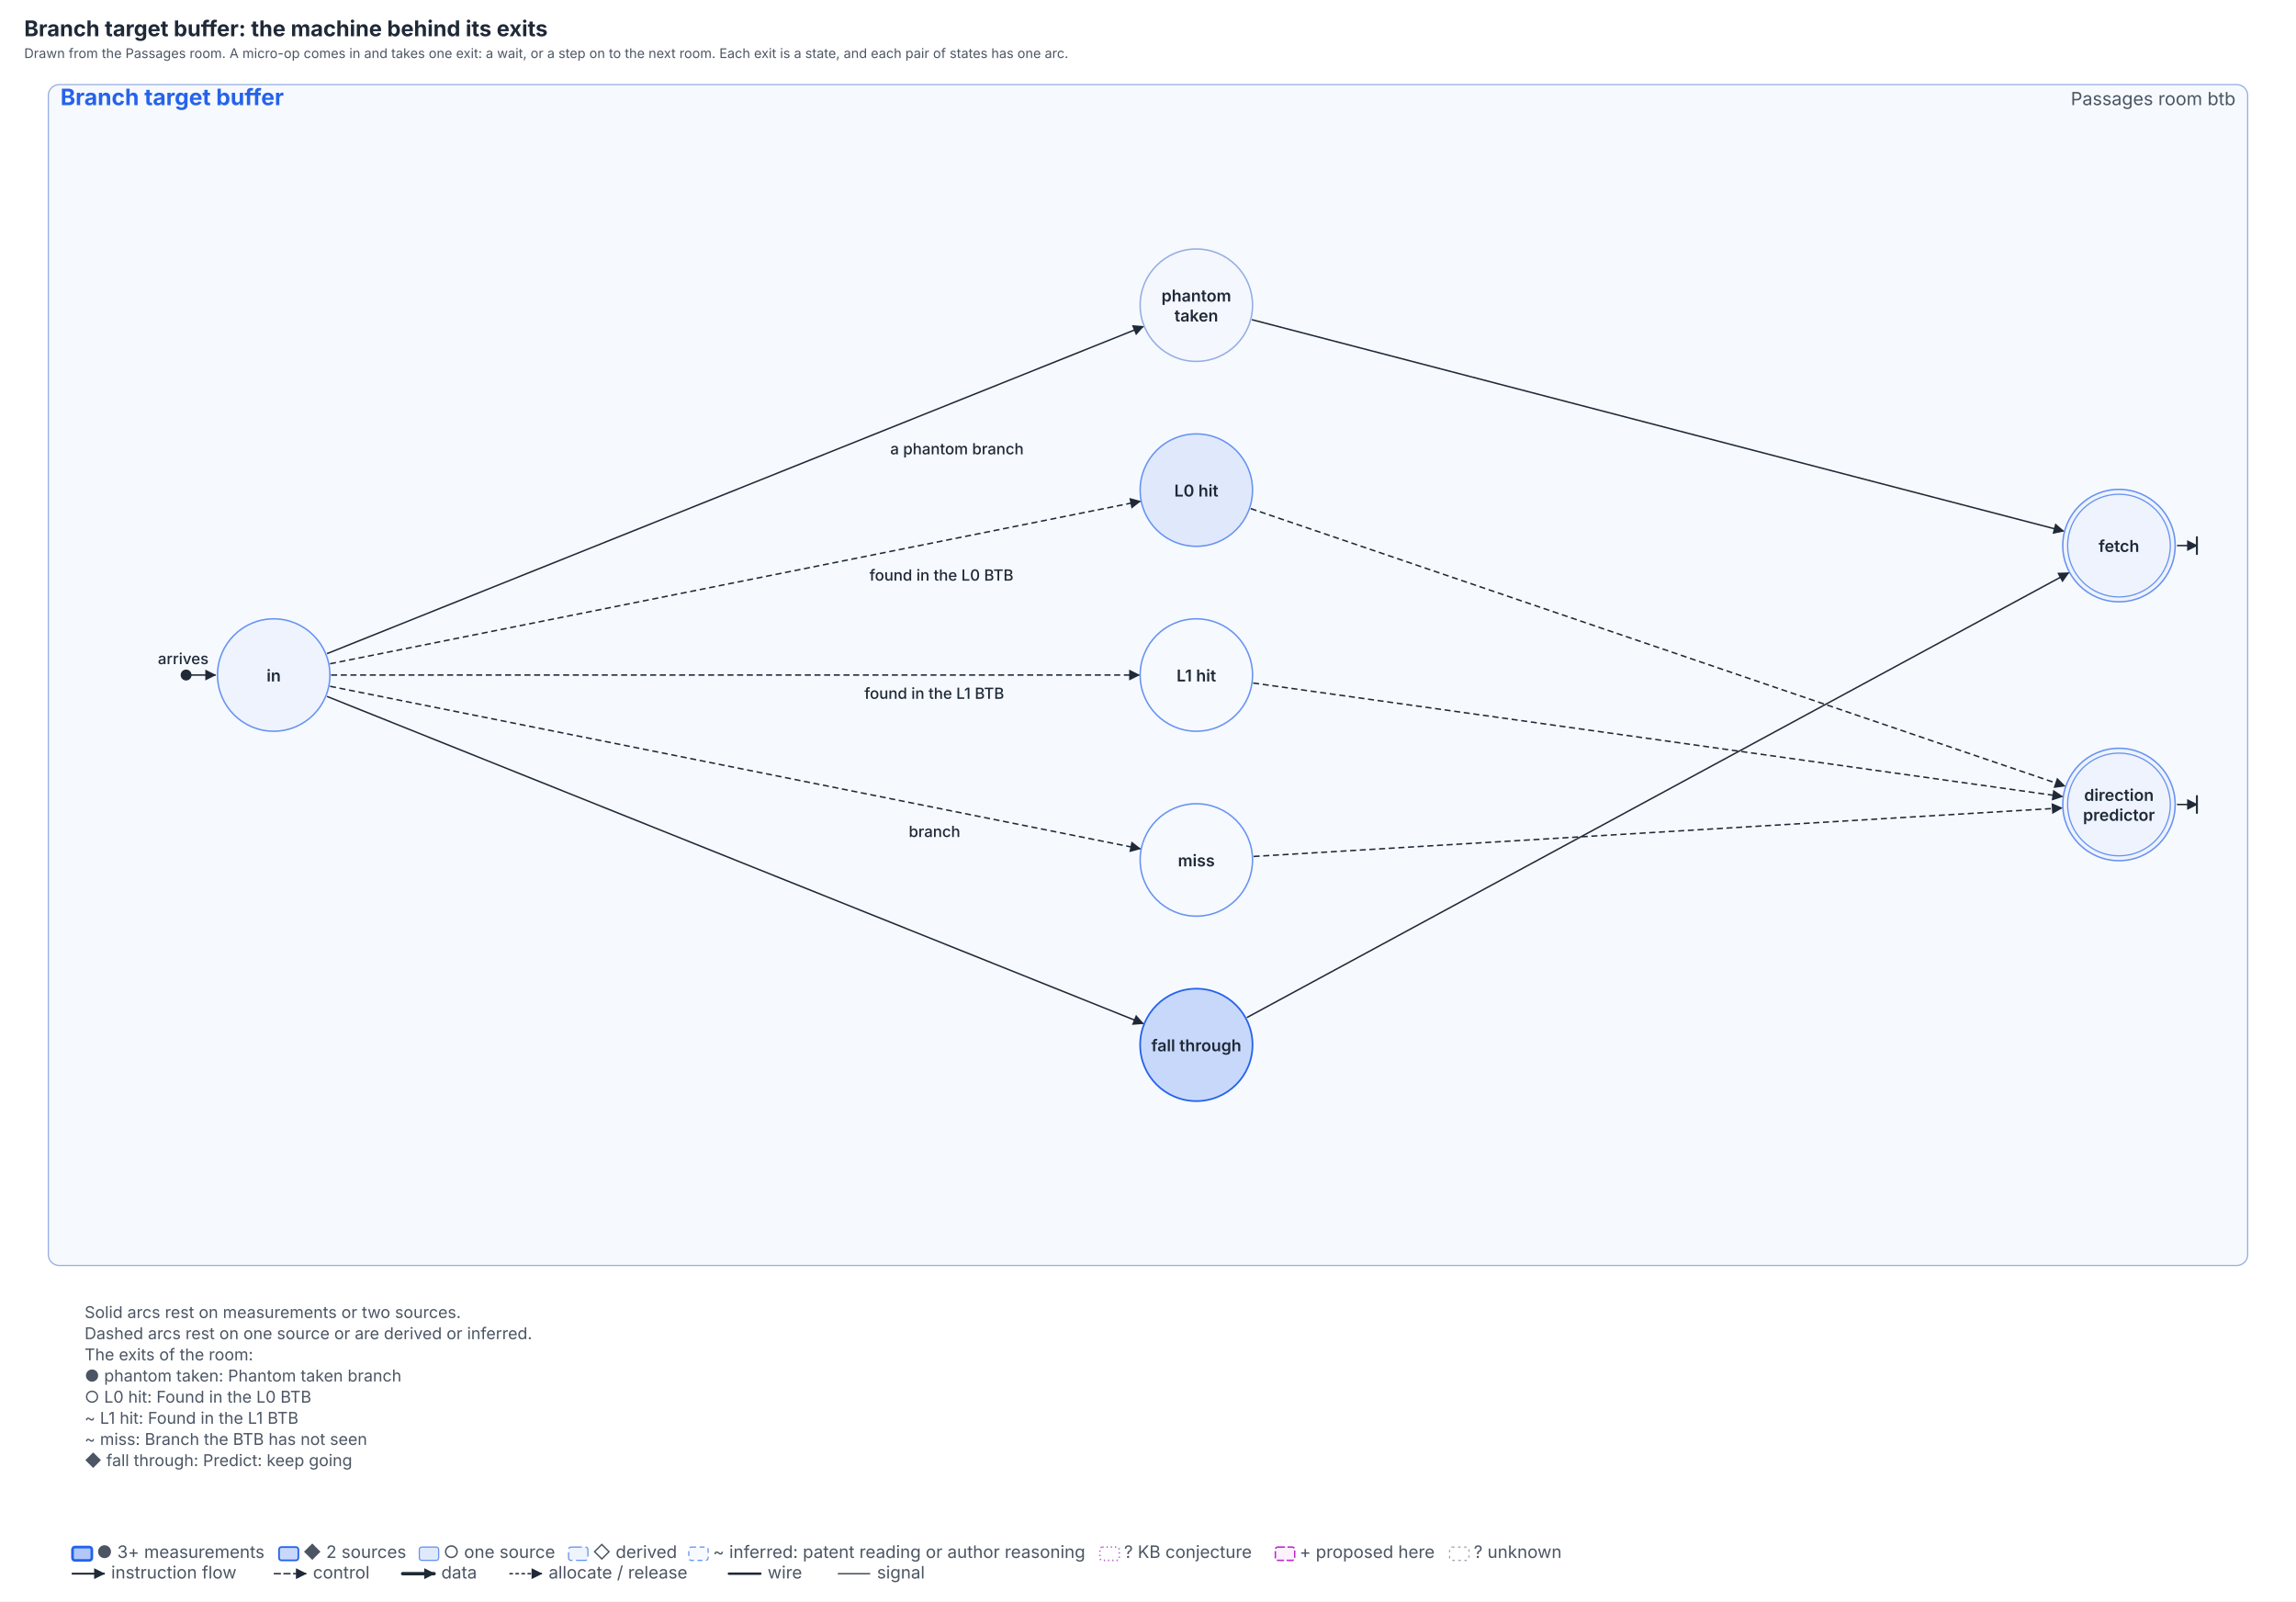
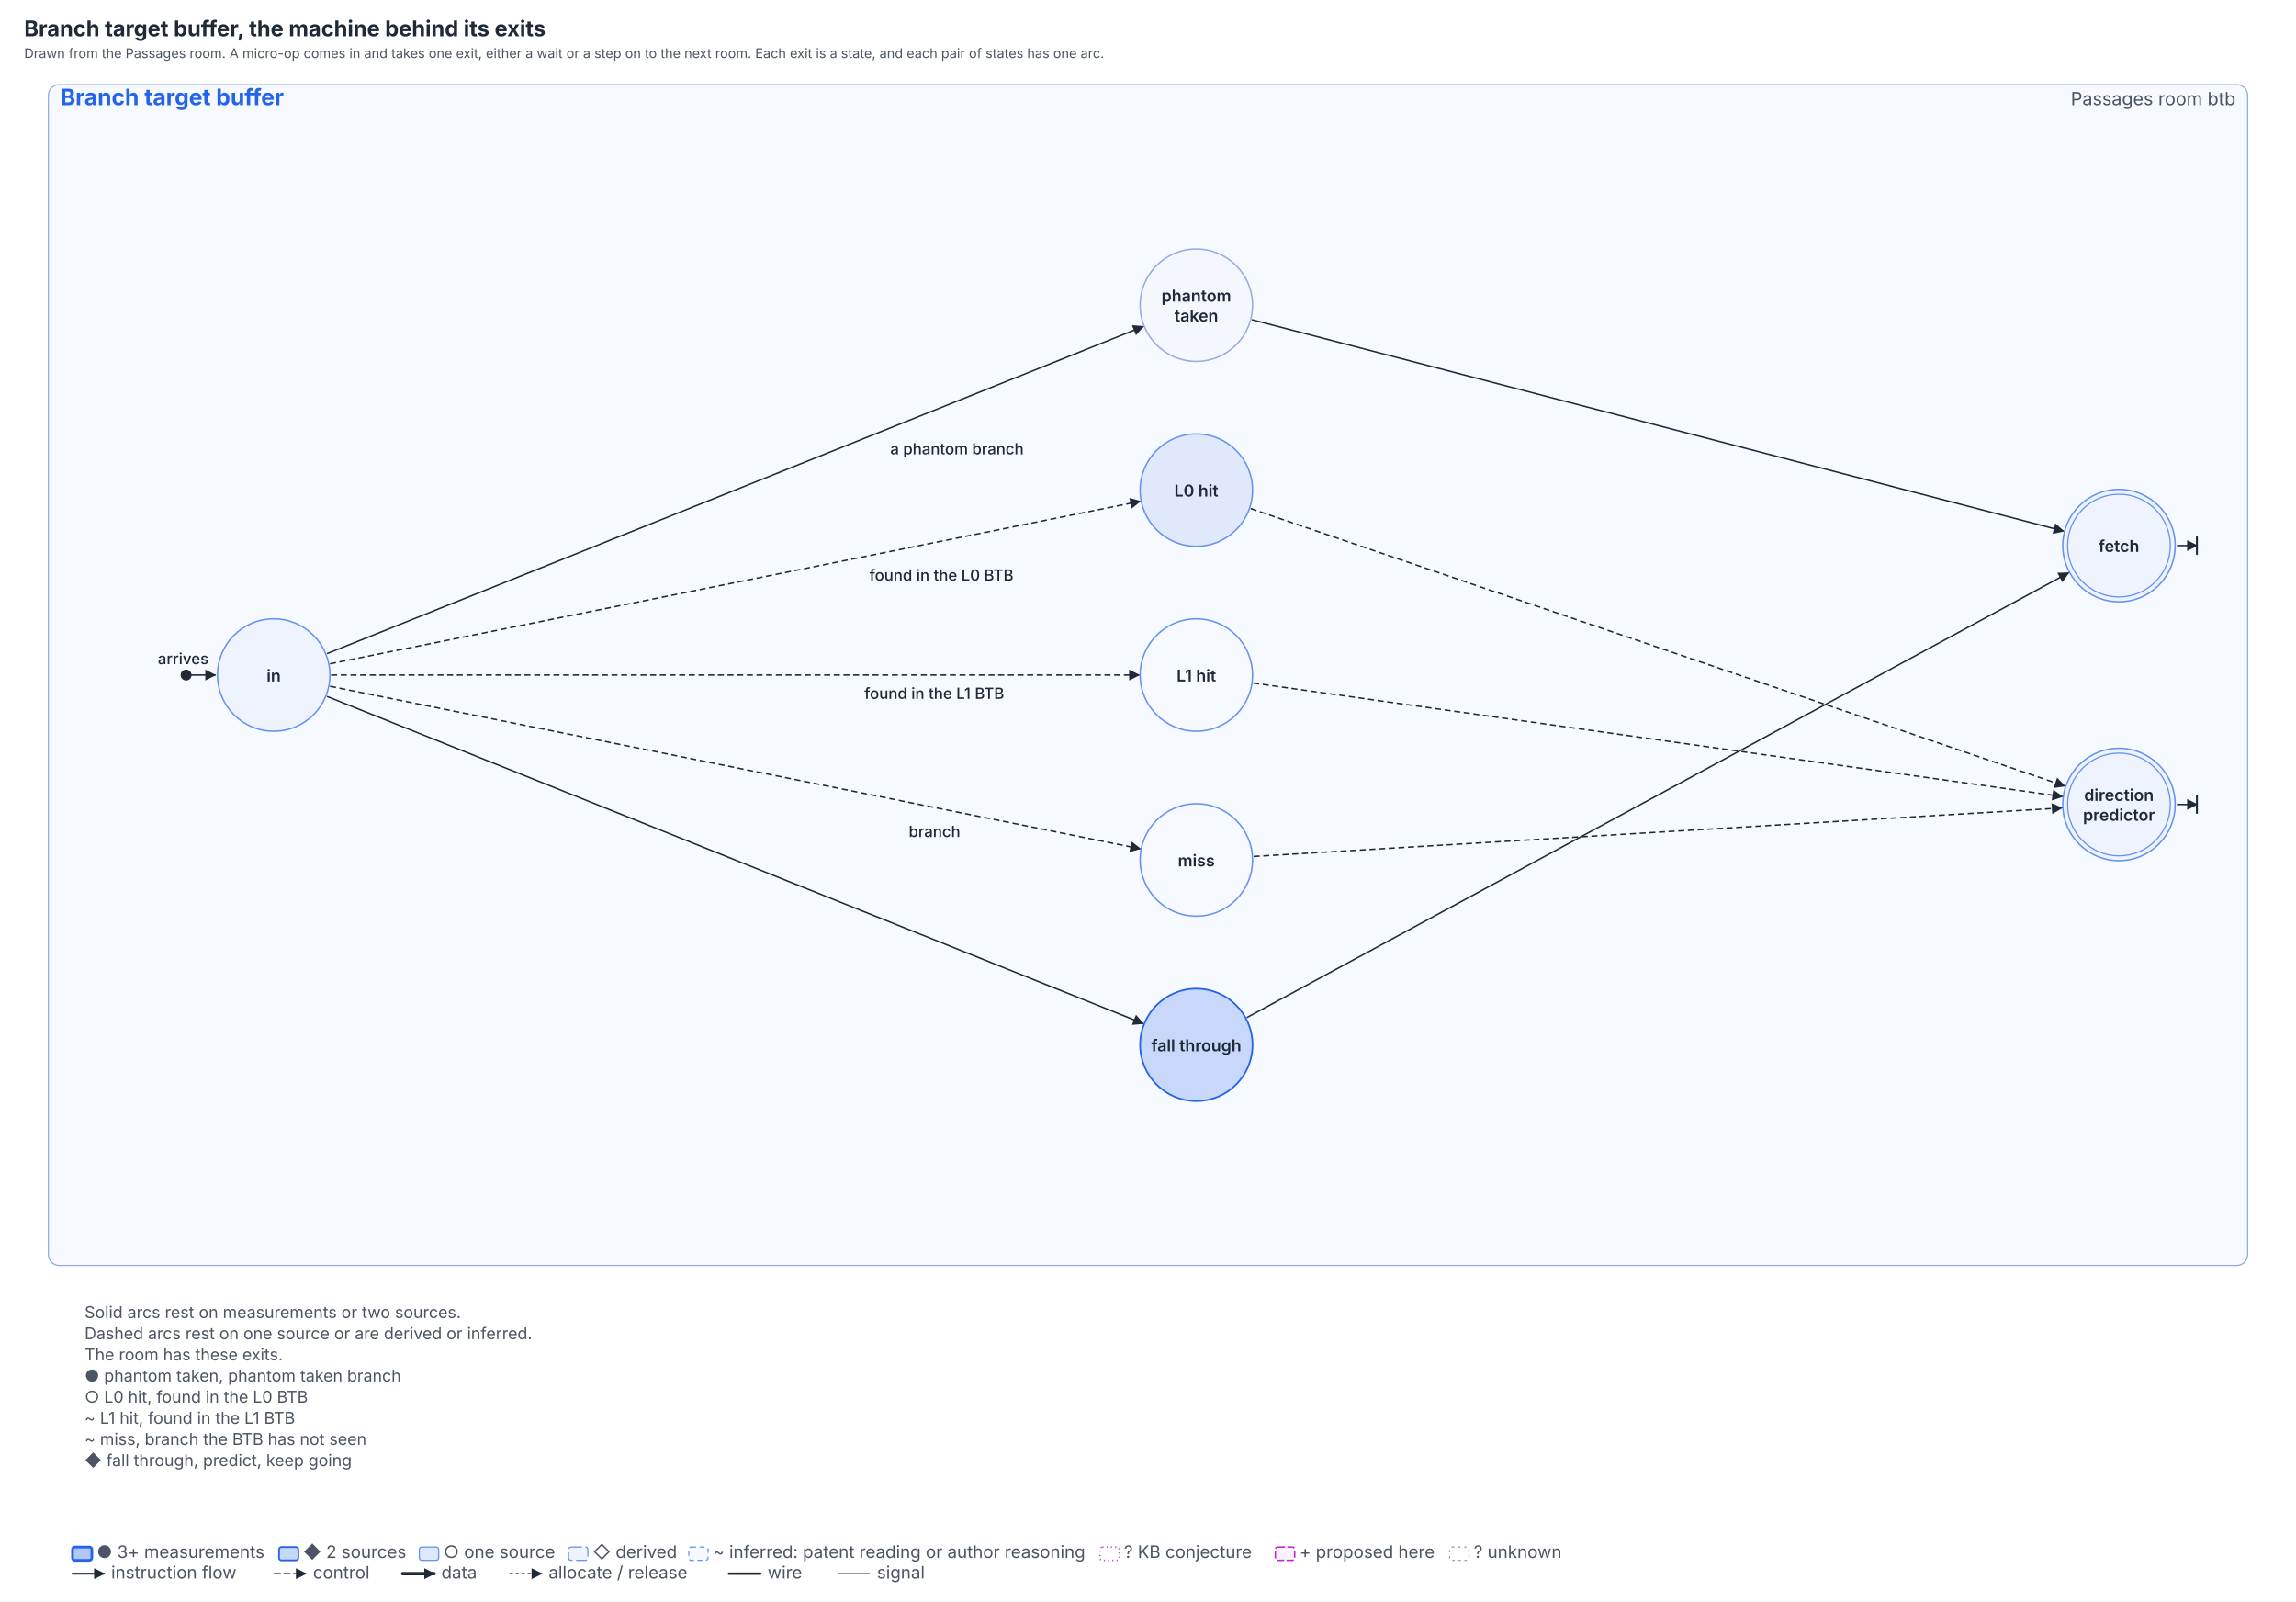
- <svg xmlns="http://www.w3.org/2000/svg" viewBox="0 0 1900 1325.0" width="1900" height="1325.0" role="img" aria-label="Branch target buffer: the machine behind its exits" font-family="Inter, 'Helvetica Neue', Arial, sans-serif" data-kinds="fsm">
+ <svg xmlns="http://www.w3.org/2000/svg" viewBox="0 0 1900 1325.0" width="1900" height="1325.0" role="img" aria-label="Branch target buffer, the machine behind its exits" font-family="Inter, 'Helvetica Neue', Arial, sans-serif" data-kinds="fsm">
  <defs>
    <marker id="arrow" viewBox="0 0 10 10" refX="9" refY="5" markerWidth="9" markerHeight="9" markerUnits="userSpaceOnUse" orient="auto-start-reverse">
      <path d="M0,0 L10,5 L0,10 z" fill="#1f2937" />
    </marker>
    <marker id="arrowrev" viewBox="0 0 10 10" refX="1" refY="5" markerWidth="9" markerHeight="9" markerUnits="userSpaceOnUse" orient="auto-start-reverse">
      <path d="M10,0 L0,5 L10,10 z" fill="#1f2937" />
    </marker>
  </defs>
  <rect x="0" y="0" width="1900" height="1325.0" fill="#ffffff" />
-   <text x="20" y="30" font-family="Inter, 'Helvetica Neue', Arial, sans-serif" font-size="18" font-weight="700" fill="#1f2937">Branch target buffer: the machine behind its exits</text>
-   <text x="20" y="48" font-family="Inter, 'Helvetica Neue', Arial, sans-serif" font-size="11" fill="#4b5563">Drawn from the Passages room. A micro-op comes in and takes one exit: a wait, or a step on to the next room. Each exit is a state, and each pair of states has one arc.</text>
+   <text x="20" y="30" font-family="Inter, 'Helvetica Neue', Arial, sans-serif" font-size="18" font-weight="700" fill="#1f2937">Branch target buffer, the machine behind its exits</text>
+   <text x="20" y="48" font-family="Inter, 'Helvetica Neue', Arial, sans-serif" font-size="11" fill="#4b5563">Drawn from the Passages room. A micro-op comes in and takes one exit, either a wait or a step on to the next room. Each exit is a state, and each pair of states has one arc.</text>
  <rect x="40.0" y="70.0" width="1820.0" height="977.0" rx="9" fill="#f6f9fe" stroke="#95ade1" stroke-width="1" />
  <text x="50.0" y="87.0" font-family="Inter, 'Helvetica Neue', Arial, sans-serif" font-size="18.75" font-weight="700" fill="#2563eb" text-anchor="start">Branch target buffer</text>
  <text x="1850.0" y="87.0" font-family="Inter, 'Helvetica Neue', Arial, sans-serif" font-size="15" font-weight="400" fill="#4b5563" text-anchor="end">Passages room btb</text>
  <circle cx="226.5" cy="558.5" r="46.5" fill="#eef3fd" stroke="#6692f1" stroke-width="1.2" />
  <circle cx="990.0" cy="252.5" r="46.5" fill="#f4f7fe" stroke="#95ade1" stroke-width="1.2" />
  <circle cx="990.0" cy="405.5" r="46.5" fill="#e0e9fc" stroke="#6692f1" stroke-width="1.2" />
  <circle cx="990.0" cy="558.5" r="46.5" fill="#f6f9fe" stroke="#6692f1" stroke-width="1.2" />
  <circle cx="990.0" cy="711.5" r="46.5" fill="#f6f9fe" stroke="#6692f1" stroke-width="1.2" />
  <circle cx="990.0" cy="864.5" r="46.5" fill="#c8d8fa" stroke="#2563eb" stroke-width="1.4" />
  <circle cx="1753.5" cy="451.4" r="46.5" fill="#eef3fd" stroke="#6692f1" stroke-width="1.2" />
  <circle cx="1753.5" cy="451.4" r="42.5" fill="none" stroke="#6692f1" stroke-width="1" />
  <circle cx="1753.5" cy="665.6" r="46.5" fill="#eef3fd" stroke="#6692f1" stroke-width="1.2" />
  <circle cx="1753.5" cy="665.6" r="42.5" fill="none" stroke="#6692f1" stroke-width="1" />
  <circle cx="154.0" cy="558.5" r="4" fill="#1f2937" stroke="#1f2937" stroke-width="1" />
  <polyline points="1802.0,451.4 1818.0,451.4" fill="none" stroke="#1f2937" stroke-width="1.2" marker-end="url(#arrow)" stroke-linejoin="round" stroke-linecap="round" />
  <polyline points="1818.0,444.4 1818.0,458.4" fill="none" stroke="#1f2937" stroke-width="1.6" stroke-linejoin="round" stroke-linecap="round" />
  <polyline points="1802.0,665.6 1818.0,665.6" fill="none" stroke="#1f2937" stroke-width="1.2" marker-end="url(#arrow)" stroke-linejoin="round" stroke-linecap="round" />
  <polyline points="1818.0,658.6 1818.0,672.6" fill="none" stroke="#1f2937" stroke-width="1.6" stroke-linejoin="round" stroke-linecap="round" />
  <polyline points="158.0,558.5 178.0,558.5" fill="none" stroke="#1f2937" stroke-width="1.2" marker-end="url(#arrow)" stroke-linejoin="round" stroke-linecap="round" />
  <path d="M 270.6,540.8 Q 608.2,405.5 945.9,270.2" fill="none" stroke="#1f2937" stroke-width="1.2" marker-end="url(#arrow)" />
  <path d="M 273.1,549.2 Q 608.2,482.0 943.4,414.8" fill="none" stroke="#1f2937" stroke-width="1.2" stroke-dasharray="5 3" marker-end="url(#arrow)" />
  <path d="M 274.0,558.5 Q 608.2,558.5 942.5,558.5" fill="none" stroke="#1f2937" stroke-width="1.2" stroke-dasharray="5 3" marker-end="url(#arrow)" />
  <path d="M 273.1,567.8 Q 608.2,635.0 943.4,702.2" fill="none" stroke="#1f2937" stroke-width="1.2" stroke-dasharray="5 3" marker-end="url(#arrow)" />
  <path d="M 270.6,576.2 Q 608.2,711.5 945.9,846.8" fill="none" stroke="#1f2937" stroke-width="1.2" marker-end="url(#arrow)" />
  <path d="M 1036.0,264.5 Q 1371.8,351.9 1707.5,439.4" fill="none" stroke="#1f2937" stroke-width="1.2" marker-end="url(#arrow)" />
  <path d="M 1035.0,420.8 Q 1371.8,535.5 1708.5,650.3" fill="none" stroke="#1f2937" stroke-width="1.2" stroke-dasharray="5 3" marker-end="url(#arrow)" />
  <path d="M 1037.0,565.1 Q 1371.8,612.0 1706.5,659.0" fill="none" stroke="#1f2937" stroke-width="1.2" stroke-dasharray="5 3" marker-end="url(#arrow)" />
  <path d="M 1037.4,708.6 Q 1371.8,688.5 1706.1,668.5" fill="none" stroke="#1f2937" stroke-width="1.2" stroke-dasharray="5 3" marker-end="url(#arrow)" />
  <path d="M 1031.8,841.9 Q 1371.8,658.0 1711.7,474.0" fill="none" stroke="#1f2937" stroke-width="1.2" marker-end="url(#arrow)" />
  <text x="226.5" y="563.8" font-family="Inter, 'Helvetica Neue', Arial, sans-serif" font-size="13.5" font-weight="600" fill="#1f2937" text-anchor="middle">in</text>
  <text x="990.0" y="249.5" font-family="Inter, 'Helvetica Neue', Arial, sans-serif" font-size="13.5" font-weight="600" fill="#1f2937" text-anchor="middle">phantom</text>
  <text x="990.0" y="266.0" font-family="Inter, 'Helvetica Neue', Arial, sans-serif" font-size="13.5" font-weight="600" fill="#1f2937" text-anchor="middle">taken</text>
  <text x="990.0" y="410.8" font-family="Inter, 'Helvetica Neue', Arial, sans-serif" font-size="13.5" font-weight="600" fill="#1f2937" text-anchor="middle">L0 hit</text>
  <text x="990.0" y="563.8" font-family="Inter, 'Helvetica Neue', Arial, sans-serif" font-size="13.5" font-weight="600" fill="#1f2937" text-anchor="middle">L1 hit</text>
  <text x="990.0" y="716.8" font-family="Inter, 'Helvetica Neue', Arial, sans-serif" font-size="13.5" font-weight="600" fill="#1f2937" text-anchor="middle">miss</text>
  <text x="990.0" y="869.8" font-family="Inter, 'Helvetica Neue', Arial, sans-serif" font-size="13.5" font-weight="600" fill="#1f2937" text-anchor="middle">fall through</text>
  <text x="1753.5" y="456.6" font-family="Inter, 'Helvetica Neue', Arial, sans-serif" font-size="13.5" font-weight="600" fill="#1f2937" text-anchor="middle">fetch</text>
  <text x="1753.5" y="662.6" font-family="Inter, 'Helvetica Neue', Arial, sans-serif" font-size="13.5" font-weight="600" fill="#1f2937" text-anchor="middle">direction</text>
  <text x="1753.5" y="679.1" font-family="Inter, 'Helvetica Neue', Arial, sans-serif" font-size="13.5" font-weight="600" fill="#1f2937" text-anchor="middle">predictor</text>
  <text x="130.6" y="549.5" font-family="Inter, 'Helvetica Neue', Arial, sans-serif" font-size="12.75" font-weight="500" fill="#1f2937" text-anchor="start" data-owner="tr.arrive">arrives</text>
  <text x="736.7" y="375.9" font-family="Inter, 'Helvetica Neue', Arial, sans-serif" font-size="12.75" font-weight="500" fill="#1f2937" text-anchor="start" data-owner="tr.phantom_taken">a phantom branch</text>
  <text x="719.5" y="480.4" font-family="Inter, 'Helvetica Neue', Arial, sans-serif" font-size="12.75" font-weight="500" fill="#1f2937" text-anchor="start" data-owner="tr.l0_hit">found in the L0 BTB</text>
  <text x="715.3" y="578.2" font-family="Inter, 'Helvetica Neue', Arial, sans-serif" font-size="12.75" font-weight="500" fill="#1f2937" text-anchor="start" data-owner="tr.l1_hit">found in the L1 BTB</text>
  <text x="752.0" y="692.5" font-family="Inter, 'Helvetica Neue', Arial, sans-serif" font-size="12.75" font-weight="500" fill="#1f2937" text-anchor="start" data-owner="tr.miss">branch</text>
  <text x="70.0" y="1090.5" font-family="Inter, 'Helvetica Neue', Arial, sans-serif" font-size="13.5" font-weight="400" fill="#4b5563" text-anchor="start" data-owner="m-exits">Solid arcs rest on measurements or two sources.</text>
  <text x="70.0" y="1108.0" font-family="Inter, 'Helvetica Neue', Arial, sans-serif" font-size="13.5" font-weight="400" fill="#4b5563" text-anchor="start" data-owner="m-exits">Dashed arcs rest on one source or are derived or inferred.</text>
-   <text x="70.0" y="1125.5" font-family="Inter, 'Helvetica Neue', Arial, sans-serif" font-size="13.5" font-weight="400" fill="#4b5563" text-anchor="start" data-owner="m-exits">The exits of the room:</text>
-   <text x="70.0" y="1143.0" font-family="Inter, 'Helvetica Neue', Arial, sans-serif" font-size="13.5" font-weight="400" fill="#4b5563" text-anchor="start" data-owner="m-exits">● phantom taken: Phantom taken branch</text>
-   <text x="70.0" y="1160.5" font-family="Inter, 'Helvetica Neue', Arial, sans-serif" font-size="13.5" font-weight="400" fill="#4b5563" text-anchor="start" data-owner="m-exits">○ L0 hit: Found in the L0 BTB</text>
-   <text x="70.0" y="1178.0" font-family="Inter, 'Helvetica Neue', Arial, sans-serif" font-size="13.5" font-weight="400" fill="#4b5563" text-anchor="start" data-owner="m-exits">~ L1 hit: Found in the L1 BTB</text>
-   <text x="70.0" y="1195.5" font-family="Inter, 'Helvetica Neue', Arial, sans-serif" font-size="13.5" font-weight="400" fill="#4b5563" text-anchor="start" data-owner="m-exits">~ miss: Branch the BTB has not seen</text>
-   <text x="70.0" y="1213.0" font-family="Inter, 'Helvetica Neue', Arial, sans-serif" font-size="13.5" font-weight="400" fill="#4b5563" text-anchor="start" data-owner="m-exits">◆ fall through: Predict: keep going</text>
+   <text x="70.0" y="1125.5" font-family="Inter, 'Helvetica Neue', Arial, sans-serif" font-size="13.5" font-weight="400" fill="#4b5563" text-anchor="start" data-owner="m-exits">The room has these exits.</text>
+   <text x="70.0" y="1143.0" font-family="Inter, 'Helvetica Neue', Arial, sans-serif" font-size="13.5" font-weight="400" fill="#4b5563" text-anchor="start" data-owner="m-exits">● phantom taken, phantom taken branch</text>
+   <text x="70.0" y="1160.5" font-family="Inter, 'Helvetica Neue', Arial, sans-serif" font-size="13.5" font-weight="400" fill="#4b5563" text-anchor="start" data-owner="m-exits">○ L0 hit, found in the L0 BTB</text>
+   <text x="70.0" y="1178.0" font-family="Inter, 'Helvetica Neue', Arial, sans-serif" font-size="13.5" font-weight="400" fill="#4b5563" text-anchor="start" data-owner="m-exits">~ L1 hit, found in the L1 BTB</text>
+   <text x="70.0" y="1195.5" font-family="Inter, 'Helvetica Neue', Arial, sans-serif" font-size="13.5" font-weight="400" fill="#4b5563" text-anchor="start" data-owner="m-exits">~ miss, branch the BTB has not seen</text>
+   <text x="70.0" y="1213.0" font-family="Inter, 'Helvetica Neue', Arial, sans-serif" font-size="13.5" font-weight="400" fill="#4b5563" text-anchor="start" data-owner="m-exits">◆ fall through, predict, keep going</text>
  <rect x="60.0" y="1280.0" width="16.0" height="11.0" rx="2" fill="#b1c7f8" stroke="#2563eb" stroke-width="2.2" />
  <text x="80.0" y="1289.0" font-family="Inter, 'Helvetica Neue', Arial, sans-serif" font-size="14.25" font-weight="400" fill="#4b5563" text-anchor="start">● 3+ measurements</text>
  <rect x="230.9" y="1280.0" width="16.0" height="11.0" rx="2" fill="#c8d8fa" stroke="#2563eb" stroke-width="1.4" />
  <text x="250.9" y="1289.0" font-family="Inter, 'Helvetica Neue', Arial, sans-serif" font-size="14.25" font-weight="400" fill="#4b5563" text-anchor="start">◆ 2 sources</text>
  <rect x="347.0" y="1280.0" width="16.0" height="11.0" rx="2" fill="#e0e9fc" stroke="#6692f1" stroke-width="1" />
  <text x="367.0" y="1289.0" font-family="Inter, 'Helvetica Neue', Arial, sans-serif" font-size="14.25" font-weight="400" fill="#4b5563" text-anchor="start">○ one source</text>
  <rect x="470.5" y="1280.0" width="16.0" height="11.0" rx="2" fill="#eef3fd" stroke="#6692f1" stroke-width="1" stroke-dasharray="9 3" />
  <text x="490.5" y="1289.0" font-family="Inter, 'Helvetica Neue', Arial, sans-serif" font-size="14.25" font-weight="400" fill="#4b5563" text-anchor="start">◇ derived</text>
  <rect x="570.0" y="1280.0" width="16.0" height="11.0" rx="2" fill="#f6f9fe" stroke="#6692f1" stroke-width="1" stroke-dasharray="4 3" />
  <text x="590.0" y="1289.0" font-family="Inter, 'Helvetica Neue', Arial, sans-serif" font-size="14.25" font-weight="400" fill="#4b5563" text-anchor="start">~ inferred: patent reading or author reasoning</text>
  <rect x="910.2" y="1280.0" width="16.0" height="11.0" rx="2" fill="none" stroke="#b258c5" stroke-width="1.3" stroke-dasharray="1 2.5" />
  <text x="930.2" y="1289.0" font-family="Inter, 'Helvetica Neue', Arial, sans-serif" font-size="14.25" font-weight="400" fill="#4b5563" text-anchor="start">? KB conjecture</text>
  <rect x="1055.4" y="1280.0" width="16.0" height="11.0" rx="2" fill="#fbf2fc" stroke="#c026d3" stroke-width="1.2" stroke-dasharray="6 2" />
  <text x="1075.4" y="1289.0" font-family="Inter, 'Helvetica Neue', Arial, sans-serif" font-size="14.25" font-weight="400" fill="#4b5563" text-anchor="start">+ proposed here</text>
  <rect x="1199.6" y="1280.0" width="16.0" height="11.0" rx="2" fill="none" stroke="#9ca3af" stroke-width="1" stroke-dasharray="2 3" />
  <text x="1219.6" y="1289.0" font-family="Inter, 'Helvetica Neue', Arial, sans-serif" font-size="14.25" font-weight="400" fill="#4b5563" text-anchor="start">? unknown</text>
  <polyline points="60.0,1302.0 86.0,1302.0" fill="none" stroke="#1f2937" stroke-width="1.6" marker-end="url(#arrow)" stroke-linejoin="round" stroke-linecap="round" />
  <text x="92.0" y="1306.0" font-family="Inter, 'Helvetica Neue', Arial, sans-serif" font-size="14.25" font-weight="400" fill="#4b5563" text-anchor="start">instruction flow</text>
  <polyline points="227.0,1302.0 253.0,1302.0" fill="none" stroke="#1f2937" stroke-width="1.2" stroke-dasharray="5 3" marker-end="url(#arrow)" stroke-linejoin="round" stroke-linecap="round" />
  <text x="259.0" y="1306.0" font-family="Inter, 'Helvetica Neue', Arial, sans-serif" font-size="14.25" font-weight="400" fill="#4b5563" text-anchor="start">control</text>
  <polyline points="333.2,1302.0 359.2,1302.0" fill="none" stroke="#1f2937" stroke-width="2.8" marker-end="url(#arrow)" stroke-linejoin="round" stroke-linecap="round" />
  <text x="365.2" y="1306.0" font-family="Inter, 'Helvetica Neue', Arial, sans-serif" font-size="14.25" font-weight="400" fill="#4b5563" text-anchor="start">data</text>
  <polyline points="422.0,1302.0 448.0,1302.0" fill="none" stroke="#1f2937" stroke-width="1.2" stroke-dasharray="2 3" marker-end="url(#arrow)" stroke-linejoin="round" stroke-linecap="round" />
  <text x="454.0" y="1306.0" font-family="Inter, 'Helvetica Neue', Arial, sans-serif" font-size="14.25" font-weight="400" fill="#4b5563" text-anchor="start">allocate / release</text>
  <polyline points="603.2,1302.0 629.2,1302.0" fill="none" stroke="#1f2937" stroke-width="2.0" stroke-linejoin="round" stroke-linecap="round" />
  <text x="635.2" y="1306.0" font-family="Inter, 'Helvetica Neue', Arial, sans-serif" font-size="14.25" font-weight="400" fill="#4b5563" text-anchor="start">wire</text>
  <polyline points="693.7,1302.0 719.7,1302.0" fill="none" stroke="#1f2937" stroke-width="1.0" stroke-linejoin="round" stroke-linecap="round" />
  <text x="725.7" y="1306.0" font-family="Inter, 'Helvetica Neue', Arial, sans-serif" font-size="14.25" font-weight="400" fill="#4b5563" text-anchor="start">signal</text>
  <g class="hot-layer">
    <rect class="hot" data-bid="st.in" x="180.0" y="512.0" width="93.0" height="93.0" fill="transparent" stroke="none" pointer-events="all" />
    <rect class="hot" data-bid="st.phantom_taken" x="943.5" y="206.0" width="93.0" height="93.0" fill="transparent" stroke="none" pointer-events="all" />
    <rect class="hot" data-bid="st.l0_hit" x="943.5" y="359.0" width="93.0" height="93.0" fill="transparent" stroke="none" pointer-events="all" />
    <rect class="hot" data-bid="st.l1_hit" x="943.5" y="512.0" width="93.0" height="93.0" fill="transparent" stroke="none" pointer-events="all" />
    <rect class="hot" data-bid="st.miss" x="943.5" y="665.0" width="93.0" height="93.0" fill="transparent" stroke="none" pointer-events="all" />
    <rect class="hot" data-bid="st.fall_through" x="943.5" y="818.0" width="93.0" height="93.0" fill="transparent" stroke="none" pointer-events="all" />
    <rect class="hot" data-bid="st.to_fetch" x="1707.0" y="404.9" width="93.0" height="93.0" fill="transparent" stroke="none" pointer-events="all" />
    <rect class="hot" data-bid="st.to_dirpred" x="1707.0" y="619.1" width="93.0" height="93.0" fill="transparent" stroke="none" pointer-events="all" />
    <rect class="hot hot-slot" data-bid="tr.arrive" x="149.0" y="538.5" width="30.0" height="28.0" fill="transparent" stroke="none" pointer-events="all" />
    <rect class="hot hot-slot" data-bid="tr.phantom_taken" x="266.6" y="266.2" width="683.3" height="278.7" fill="transparent" stroke="none" pointer-events="all" />
    <rect class="hot hot-slot" data-bid="tr.l0_hit" x="269.1" y="410.8" width="678.4" height="142.3" fill="transparent" stroke="none" pointer-events="all" />
    <rect class="hot hot-slot" data-bid="tr.l1_hit" x="270.0" y="554.5" width="676.5" height="8.0" fill="transparent" stroke="none" pointer-events="all" />
    <rect class="hot hot-slot" data-bid="tr.miss" x="269.1" y="563.8" width="678.4" height="142.3" fill="transparent" stroke="none" pointer-events="all" />
    <rect class="hot hot-slot" data-bid="tr.fall_through" x="266.6" y="572.2" width="683.3" height="278.7" fill="transparent" stroke="none" pointer-events="all" />
    <rect class="hot hot-slot" data-bid="tr.phantom_taken.to_fetch" x="1032.0" y="260.5" width="679.6" height="183.0" fill="transparent" stroke="none" pointer-events="all" />
    <rect class="hot hot-slot" data-bid="tr.l0_hit.to_dirpred" x="1031.0" y="416.8" width="681.6" height="237.5" fill="transparent" stroke="none" pointer-events="all" />
    <rect class="hot hot-slot" data-bid="tr.l1_hit.to_dirpred" x="1033.0" y="561.1" width="677.4" height="101.9" fill="transparent" stroke="none" pointer-events="all" />
    <rect class="hot hot-slot" data-bid="tr.miss.to_dirpred" x="1033.4" y="664.5" width="676.7" height="48.2" fill="transparent" stroke="none" pointer-events="all" />
    <rect class="hot hot-slot" data-bid="tr.fall_through.to_fetch" x="1027.8" y="470.0" width="687.9" height="375.9" fill="transparent" stroke="none" pointer-events="all" />
    <rect class="hot hot-slot" data-bid="machine" x="70.0" y="196.0" width="1760.0" height="725.0" fill="transparent" stroke="none" pointer-events="all" />
    <rect class="hot hot-frame" data-bid="fm" x="40" y="70" width="1820" height="977" fill="transparent" stroke="none" pointer-events="none" />
  </g>
</svg>
